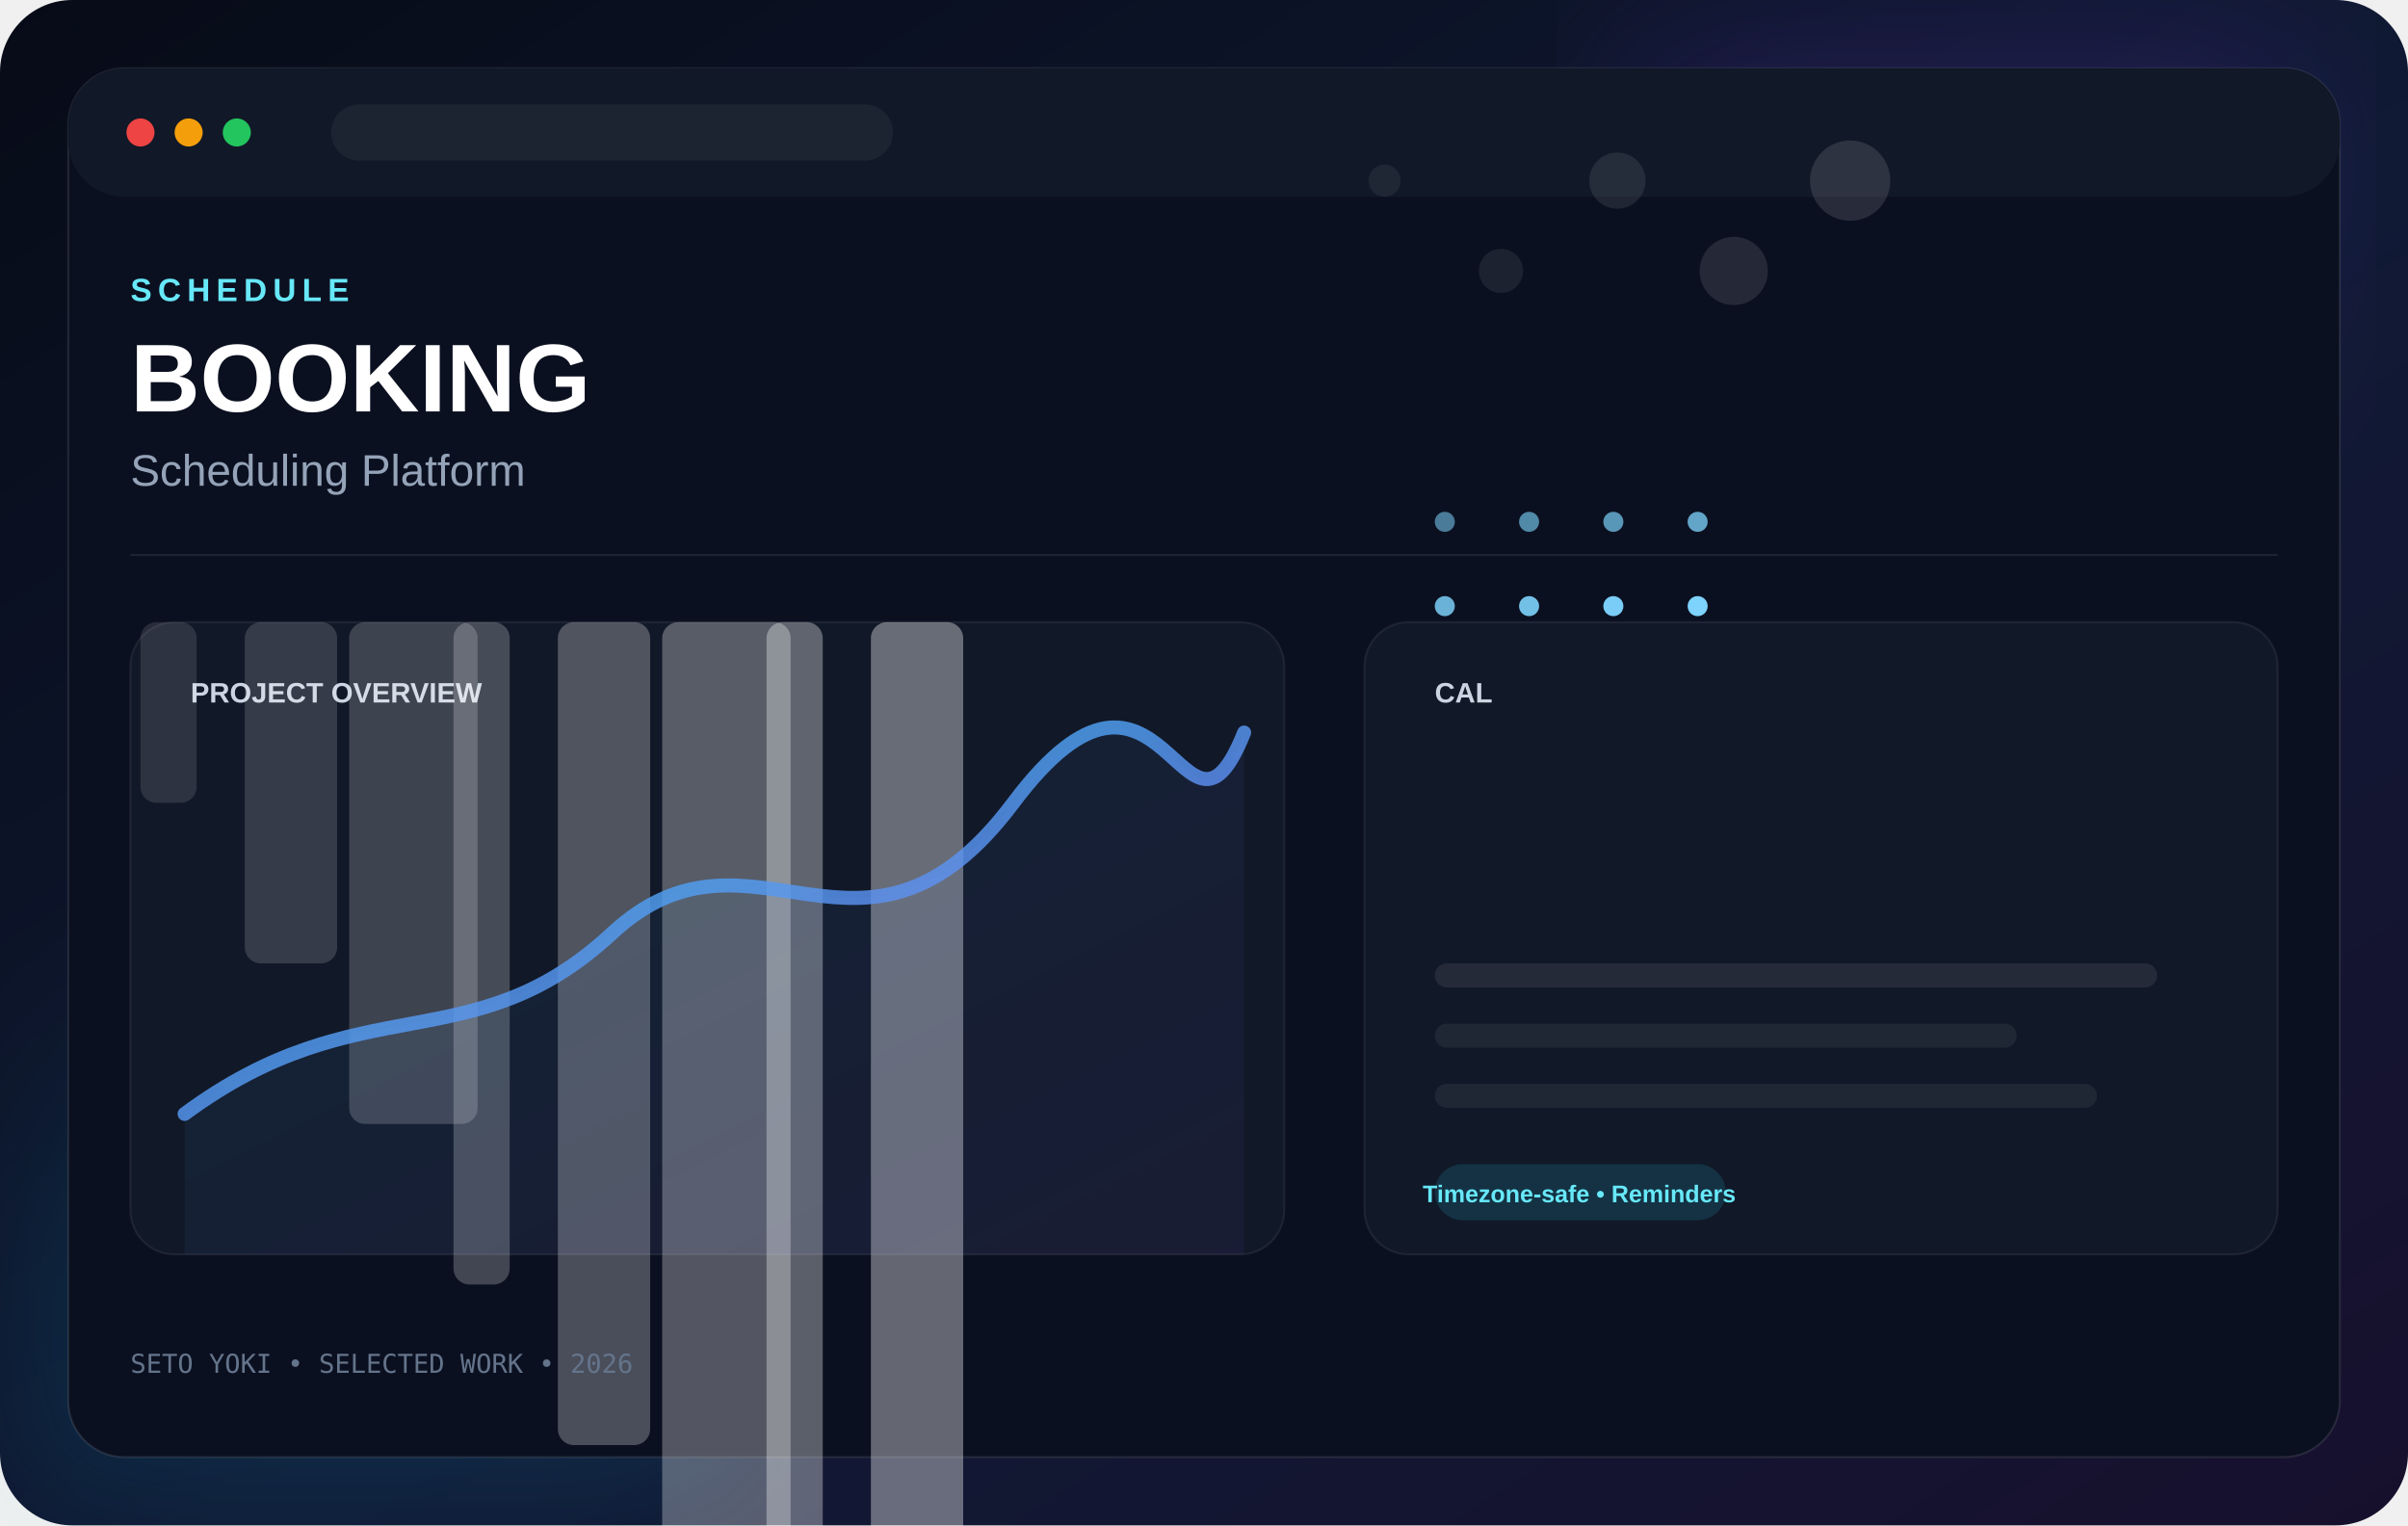
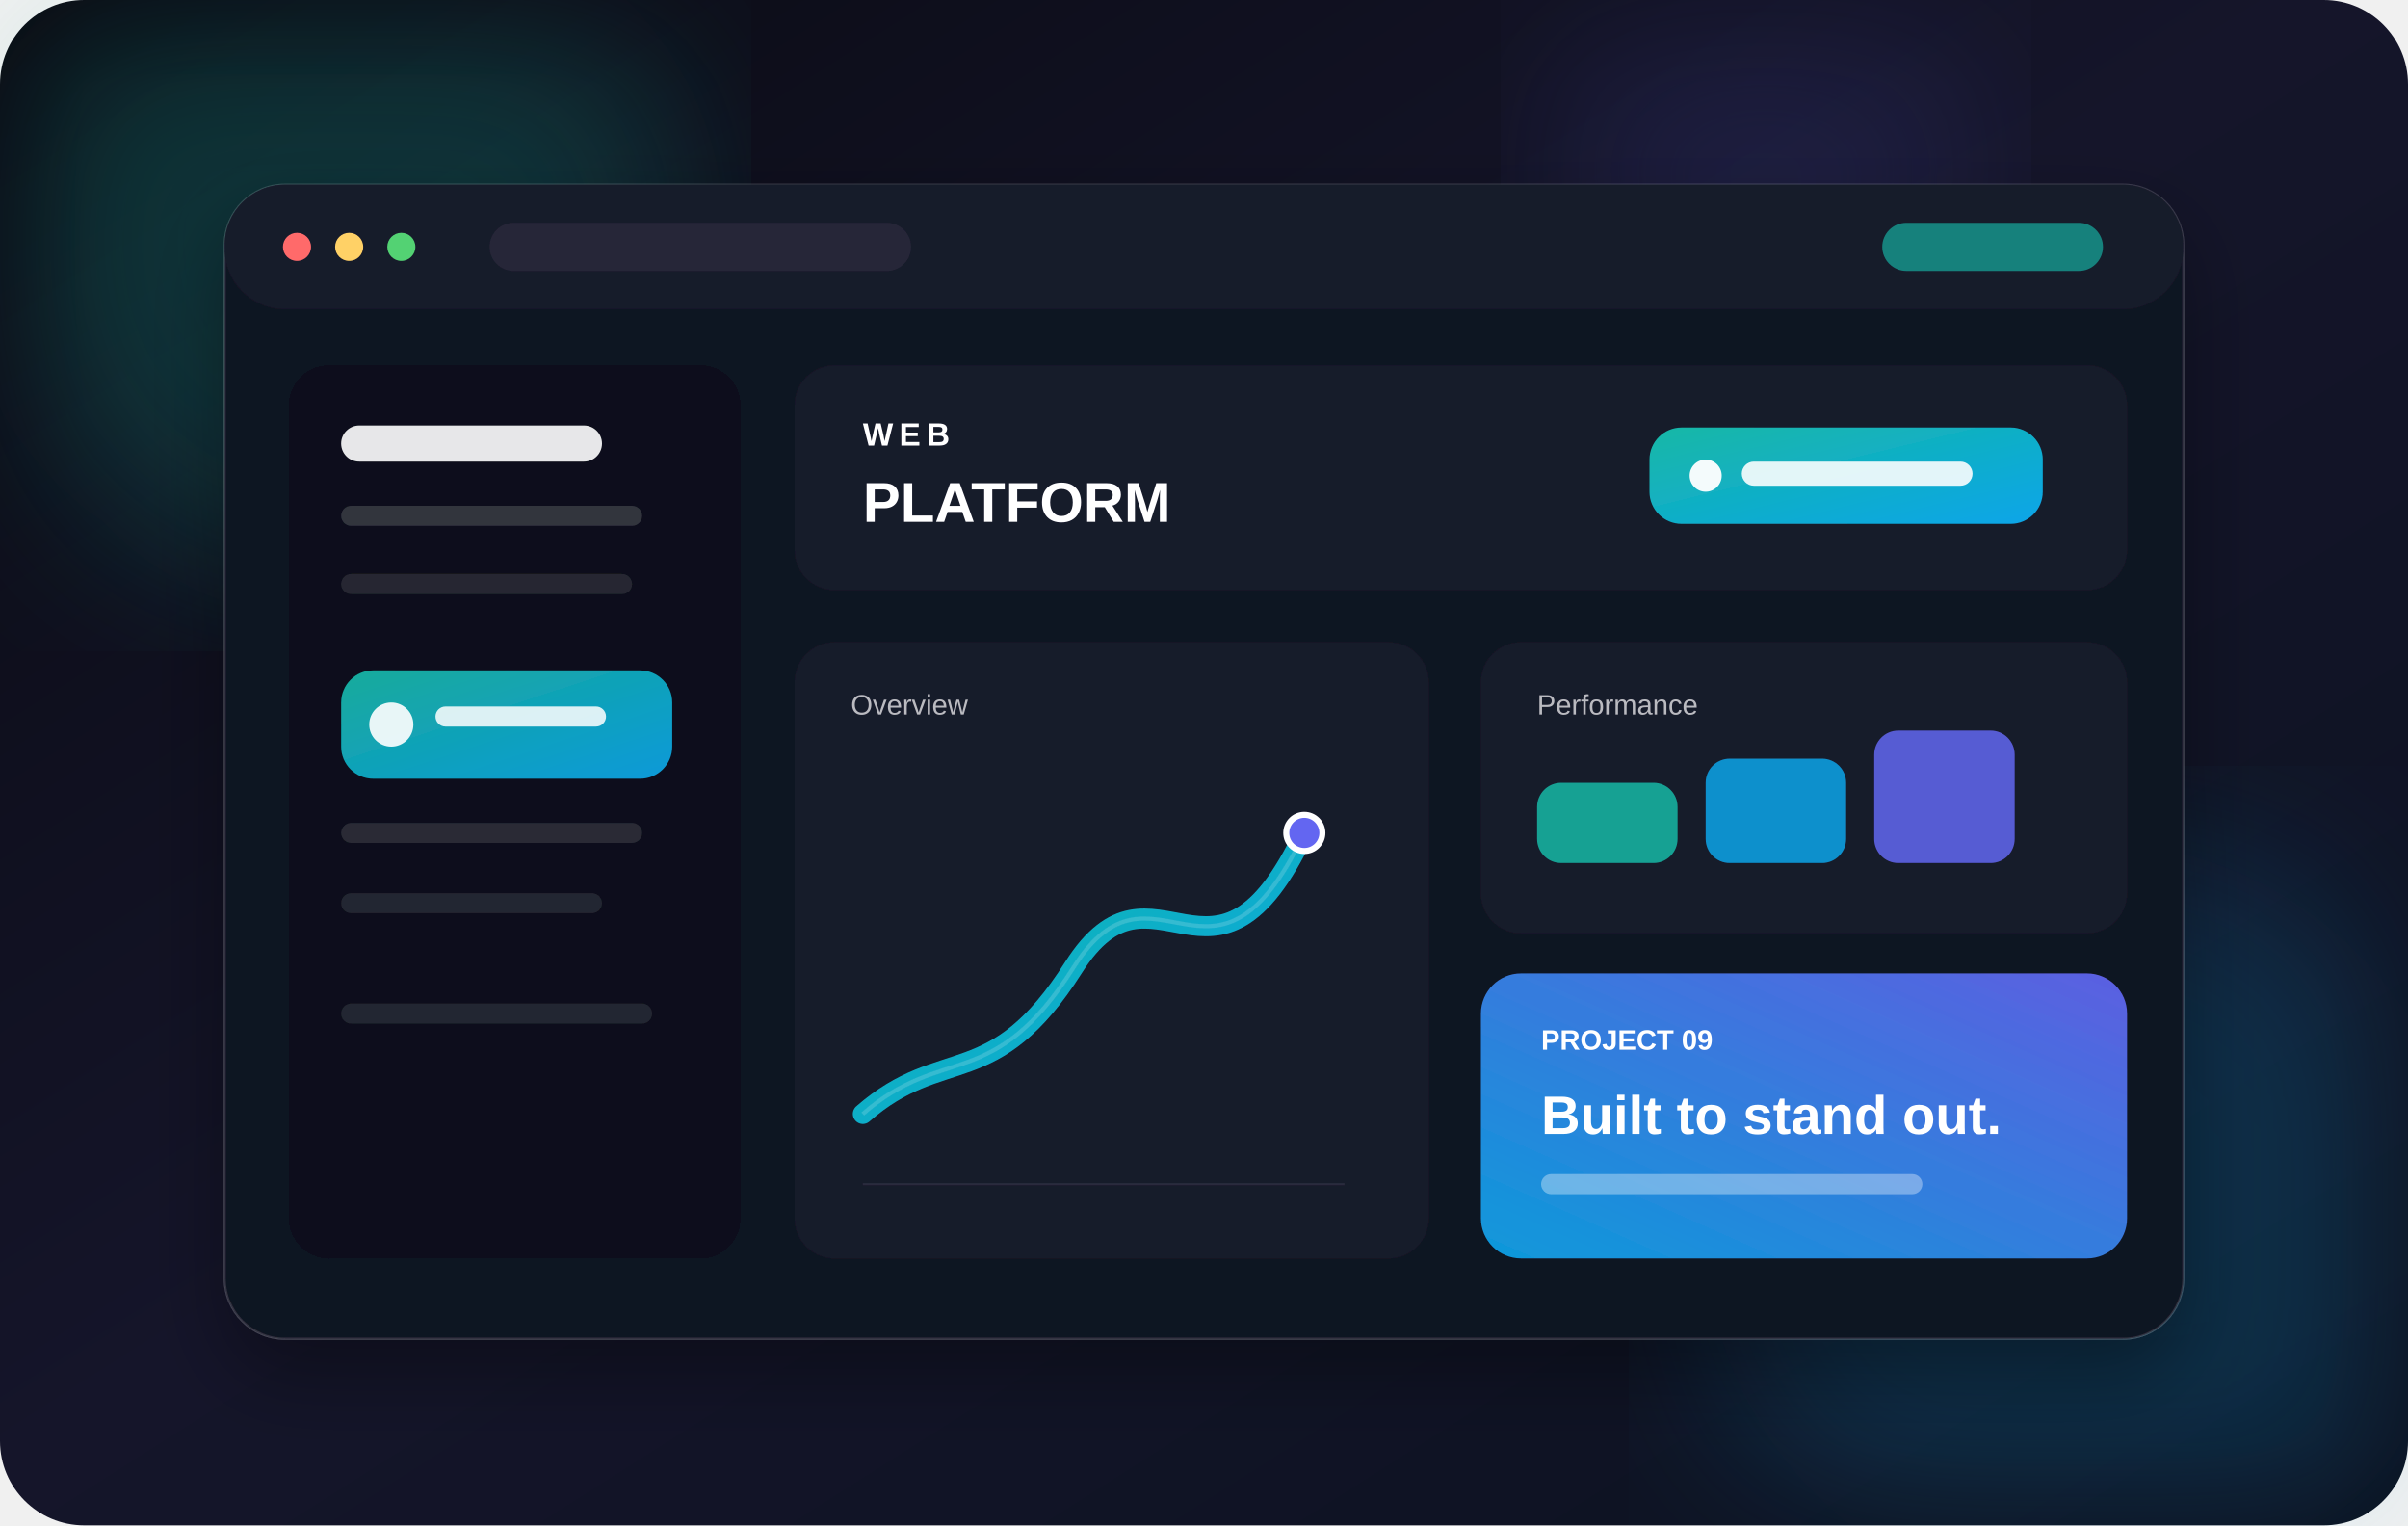
- <svg xmlns="http://www.w3.org/2000/svg" viewBox="0 0 1200 760" width="1200" height="760">
+ <svg xmlns="http://www.w3.org/2000/svg" viewBox="0 0 1200 760">
  <defs>
    <linearGradient id="bg" x1="0" y1="0" x2="1" y2="1">
-       <stop stop-color="#070b17" />
-       <stop offset=".55" stop-color="#101a35" />
-       <stop offset="1" stop-color="#17102d" />
+       <stop offset="0" stop-color="#090A12" />
+       <stop offset="0.48" stop-color="#15152A" />
+       <stop offset="1" stop-color="#0B1220" />
    </linearGradient>
-     <linearGradient id="glow" x1="0" y1="0" x2="1" y2="1">
-       <stop stop-color="#22d3ee" stop-opacity=".9" />
-       <stop offset="1" stop-color="#8b5cf6" stop-opacity=".75" />
+     <linearGradient id="g1" x1="0" y1="0" x2="1" y2="1">
+       <stop stop-color="#14B8A6" />
+       <stop offset="1" stop-color="#0EA5E9" />
+     </linearGradient>
+     <linearGradient id="g2" x1="1" y1="0" x2="0" y2="1">
+       <stop stop-color="#6366F1" />
+       <stop offset="1" stop-color="#0EA5E9" />
    </linearGradient>
    <filter id="blur">
      <feGaussianBlur stdDeviation="45" />
    </filter>
+     <filter id="shadow">
+       <feDropShadow dx="0" dy="18" stdDeviation="20" flood-opacity=".35" />
+     </filter>
  </defs>
-   <rect width="1200" height="760" rx="36" fill="url(#bg)" />
-   <circle cx="980" cy="70" r="170" fill="#7c3aed" opacity=".16" filter="url(#blur)" />
-   <circle cx="180" cy="690" r="190" fill="#06b6d4" opacity=".12" filter="url(#blur)" />
-   <rect x="34" y="34" width="1132" height="692" rx="28" fill="#0b1020" stroke="white" stroke-opacity=".1" />
-   <rect x="34" y="34" width="1132" height="64" rx="28" fill="#111827" />
-   <circle cx="70" cy="66" r="7" fill="#ef4444" />
-   <circle cx="94" cy="66" r="7" fill="#f59e0b" />
-   <circle cx="118" cy="66" r="7" fill="#22c55e" />
-   <rect x="165" y="52" width="280" height="28" rx="14" fill="white" opacity=".05" />
-   <text x="65" y="150" fill="#67e8f9" font-family="Arial, sans-serif" font-size="16" font-weight="700" letter-spacing="3">SCHEDULE</text>
-   <text x="65" y="205" fill="white" font-family="Arial, sans-serif" font-size="48" font-weight="800">BOOKING</text>
-   <text x="65" y="242" fill="#94a3b8" font-family="Arial, sans-serif" font-size="22">Scheduling Platform</text>
-   <rect x="65" y="276" width="1070" height="1" fill="white" opacity=".08" />
-   <rect x="65" y="310" width="575" height="315" rx="22" fill="#111827" stroke="white" stroke-opacity=".07" />
-   <text x="95" y="350" fill="#cbd5e1" font-family="Arial, sans-serif" font-size="14" font-weight="700">PROJECT OVERVIEW</text>
-   <rect x="70" y="310" width="28" height="90" rx="8" fill="white" opacity="0.12" />
-   <rect x="122" y="310" width="46" height="170" rx="8" fill="white" opacity="0.155" />
-   <rect x="174" y="310" width="64" height="250" rx="8" fill="white" opacity="0.19" />
-   <rect x="226" y="310" width="28" height="330" rx="8" fill="white" opacity="0.225" />
-   <rect x="278" y="310" width="46" height="410" rx="8" fill="white" opacity="0.26" />
-   <rect x="330" y="310" width="64" height="490" rx="8" fill="white" opacity="0.295" />
-   <rect x="382" y="310" width="28" height="570" rx="8" fill="white" opacity="0.33" />
-   <rect x="434" y="310" width="46" height="650" rx="8" fill="white" opacity="0.365" />
-   <path d="M92 555 C180 490 235 530 305 465 S430 500 505 400 S590 440 620 365" fill="none" stroke="url(#glow)" stroke-width="7" stroke-linecap="round" />
-   <path d="M92 555 C180 490 235 530 305 465 S430 500 505 400 S590 440 620 365 L620 625 L92 625Z" fill="url(#glow)" opacity=".08" />
-   <rect x="680" y="310" width="455" height="315" rx="22" fill="#111827" stroke="white" stroke-opacity=".07" />
-   <text x="715" y="350" fill="#cbd5e1" font-family="Arial, sans-serif" font-size="14" font-weight="700">CAL</text>
-   <circle cx="720" cy="260" r="5" fill="#7dd3fc" opacity="0.55" />
-   <circle cx="762" cy="260" r="5" fill="#7dd3fc" opacity="0.62" />
-   <circle cx="804" cy="260" r="5" fill="#7dd3fc" opacity="0.69" />
-   <circle cx="846" cy="260" r="5" fill="#7dd3fc" opacity="0.76" />
-   <circle cx="720" cy="302" r="5" fill="#7dd3fc" opacity="0.83" />
-   <circle cx="762" cy="302" r="5" fill="#7dd3fc" opacity="0.9" />
-   <circle cx="804" cy="302" r="5" fill="#7dd3fc" opacity="0.97" />
-   <circle cx="846" cy="302" r="5" fill="#7dd3fc" opacity="1.04" />
-   <circle cx="690" cy="90" r="8" fill="white" opacity="0.06" />
-   <circle cx="748" cy="135" r="11" fill="white" opacity="0.075" />
-   <circle cx="806" cy="90" r="14" fill="white" opacity="0.09" />
-   <circle cx="864" cy="135" r="17" fill="white" opacity="0.105" />
-   <circle cx="922" cy="90" r="20" fill="white" opacity="0.12" />
-   <rect x="715" y="480" width="360" height="12" rx="6" fill="white" opacity=".08" />
-   <rect x="715" y="510" width="290" height="12" rx="6" fill="white" opacity=".06" />
-   <rect x="715" y="540" width="330" height="12" rx="6" fill="white" opacity=".06" />
-   <rect x="715" y="580" width="145" height="28" rx="14" fill="#22d3ee" opacity=".14" />
-   <text x="787" y="599" text-anchor="middle" fill="#67e8f9" font-family="Arial, sans-serif" font-size="12" font-weight="700">Timezone-safe • Reminders</text>
-   <text x="65" y="684" fill="#64748b" font-family="monospace" font-size="13">SETО YOKI • SELECTED WORK • 2026</text>
+   <rect width="1200" height="760" rx="42" fill="url(#bg)" />
+   <circle cx="170" cy="120" r="170" fill="#14B8A6" opacity=".22" filter="url(#blur)" />
+   <circle cx="1040" cy="610" r="190" fill="#0EA5E9" opacity=".18" filter="url(#blur)" />
+   <circle cx="880" cy="80" r="110" fill="#6366F1" opacity=".12" filter="url(#blur)" />
+   <g filter="url(#shadow)">
+     <rect x="112" y="92" width="976" height="575" rx="30" fill="#111322" stroke="#FFFFFF" stroke-opacity=".14" />
+     <rect x="112" y="92" width="976" height="62" rx="30" fill="#181A2B" />
+     <circle cx="148" cy="123" r="7" fill="#FF6B6B" />
+     <circle cx="174" cy="123" r="7" fill="#FFD166" />
+     <circle cx="200" cy="123" r="7" fill="#52D273" />
+     <rect x="244" y="111" width="210" height="24" rx="12" fill="#FFFFFF" opacity=".06" />
+     <rect x="938" y="111" width="110" height="24" rx="12" fill="#14B8A6" opacity=".65" />
+     <rect x="144" y="182" width="225" height="445" rx="20" fill="#0C0E1A" />
+     <rect x="170" y="212" width="130" height="18" rx="9" fill="#FFFFFF" opacity=".9" />
+     <rect x="170" y="252" width="150" height="10" rx="5" fill="#FFFFFF" opacity=".16" />
+     <rect x="170" y="286" width="145" height="10" rx="5" fill="#FFFFFF" opacity=".11" />
+     <rect x="170" y="334" width="165" height="54" rx="16" fill="url(#g1)" opacity=".92" />
+     <circle cx="195" cy="361" r="11" fill="#fff" opacity=".9" />
+     <rect x="217" y="352" width="85" height="10" rx="5" fill="#fff" opacity=".85" />
+     <rect x="170" y="410" width="150" height="10" rx="5" fill="#fff" opacity=".12" />
+     <rect x="170" y="445" width="130" height="10" rx="5" fill="#fff" opacity=".10" />
+     <rect x="170" y="500" width="155" height="10" rx="5" fill="#fff" opacity=".10" />
+     <rect x="396" y="182" width="664" height="112" rx="20" fill="#171A2B" />
+     <text x="430" y="222" fill="#fff" font-family="Arial, sans-serif" font-size="16" font-weight="700" letter-spacing="3">WEB</text>
+     <text x="430" y="260" fill="#fff" font-family="Arial, sans-serif" font-size="28" font-weight="800">PLATFORM</text>
+     <rect x="822" y="213" width="196" height="48" rx="16" fill="url(#g1)" />
+     <circle cx="850" cy="237" r="8" fill="#fff" opacity=".95" />
+     <rect x="868" y="230" width="115" height="12" rx="6" fill="#fff" opacity=".88" />
+     <rect x="396" y="320" width="316" height="307" rx="20" fill="#171A2B" />
+     <text x="424" y="356" fill="#fff" opacity=".7" font-family="Arial, sans-serif" font-size="14">Overview</text>
+     <path d="M430 555 C470 520 495 545 535 482 S605 510 650 415" fill="none" stroke="url(#g1)" stroke-width="10" stroke-linecap="round" />
+     <path d="M430 555 C470 520 495 545 535 482 S605 510 650 415" fill="none" stroke="#fff" stroke-opacity=".16" stroke-width="2" />
+     <circle cx="650" cy="415" r="9" fill="#6366F1" stroke="#fff" stroke-width="3" />
+     <line x1="430" y1="590" x2="670" y2="590" stroke="#fff" stroke-opacity=".08" />
+     <rect x="738" y="320" width="322" height="145" rx="20" fill="#171A2B" />
+     <text x="766" y="356" fill="#fff" opacity=".7" font-family="Arial, sans-serif" font-size="14">Performance</text>
+     <rect x="766" y="390" width="70" height="40" rx="12" fill="#14B8A6" opacity=".85" />
+     <rect x="850" y="378" width="70" height="52" rx="12" fill="#0EA5E9" opacity=".85" />
+     <rect x="934" y="364" width="70" height="66" rx="12" fill="#6366F1" opacity=".85" />
+     <rect x="738" y="485" width="322" height="142" rx="20" fill="url(#g2)" opacity=".92" />
+     <text x="768" y="523" fill="#fff" font-family="Arial, sans-serif" font-size="14" font-weight="700">PROJECT 09</text>
+     <text x="768" y="565" fill="#fff" font-family="Arial, sans-serif" font-size="27" font-weight="800">Built to stand out.</text>
+     <rect x="768" y="585" width="190" height="10" rx="5" fill="#fff" opacity=".35" />
+   </g>
</svg>
